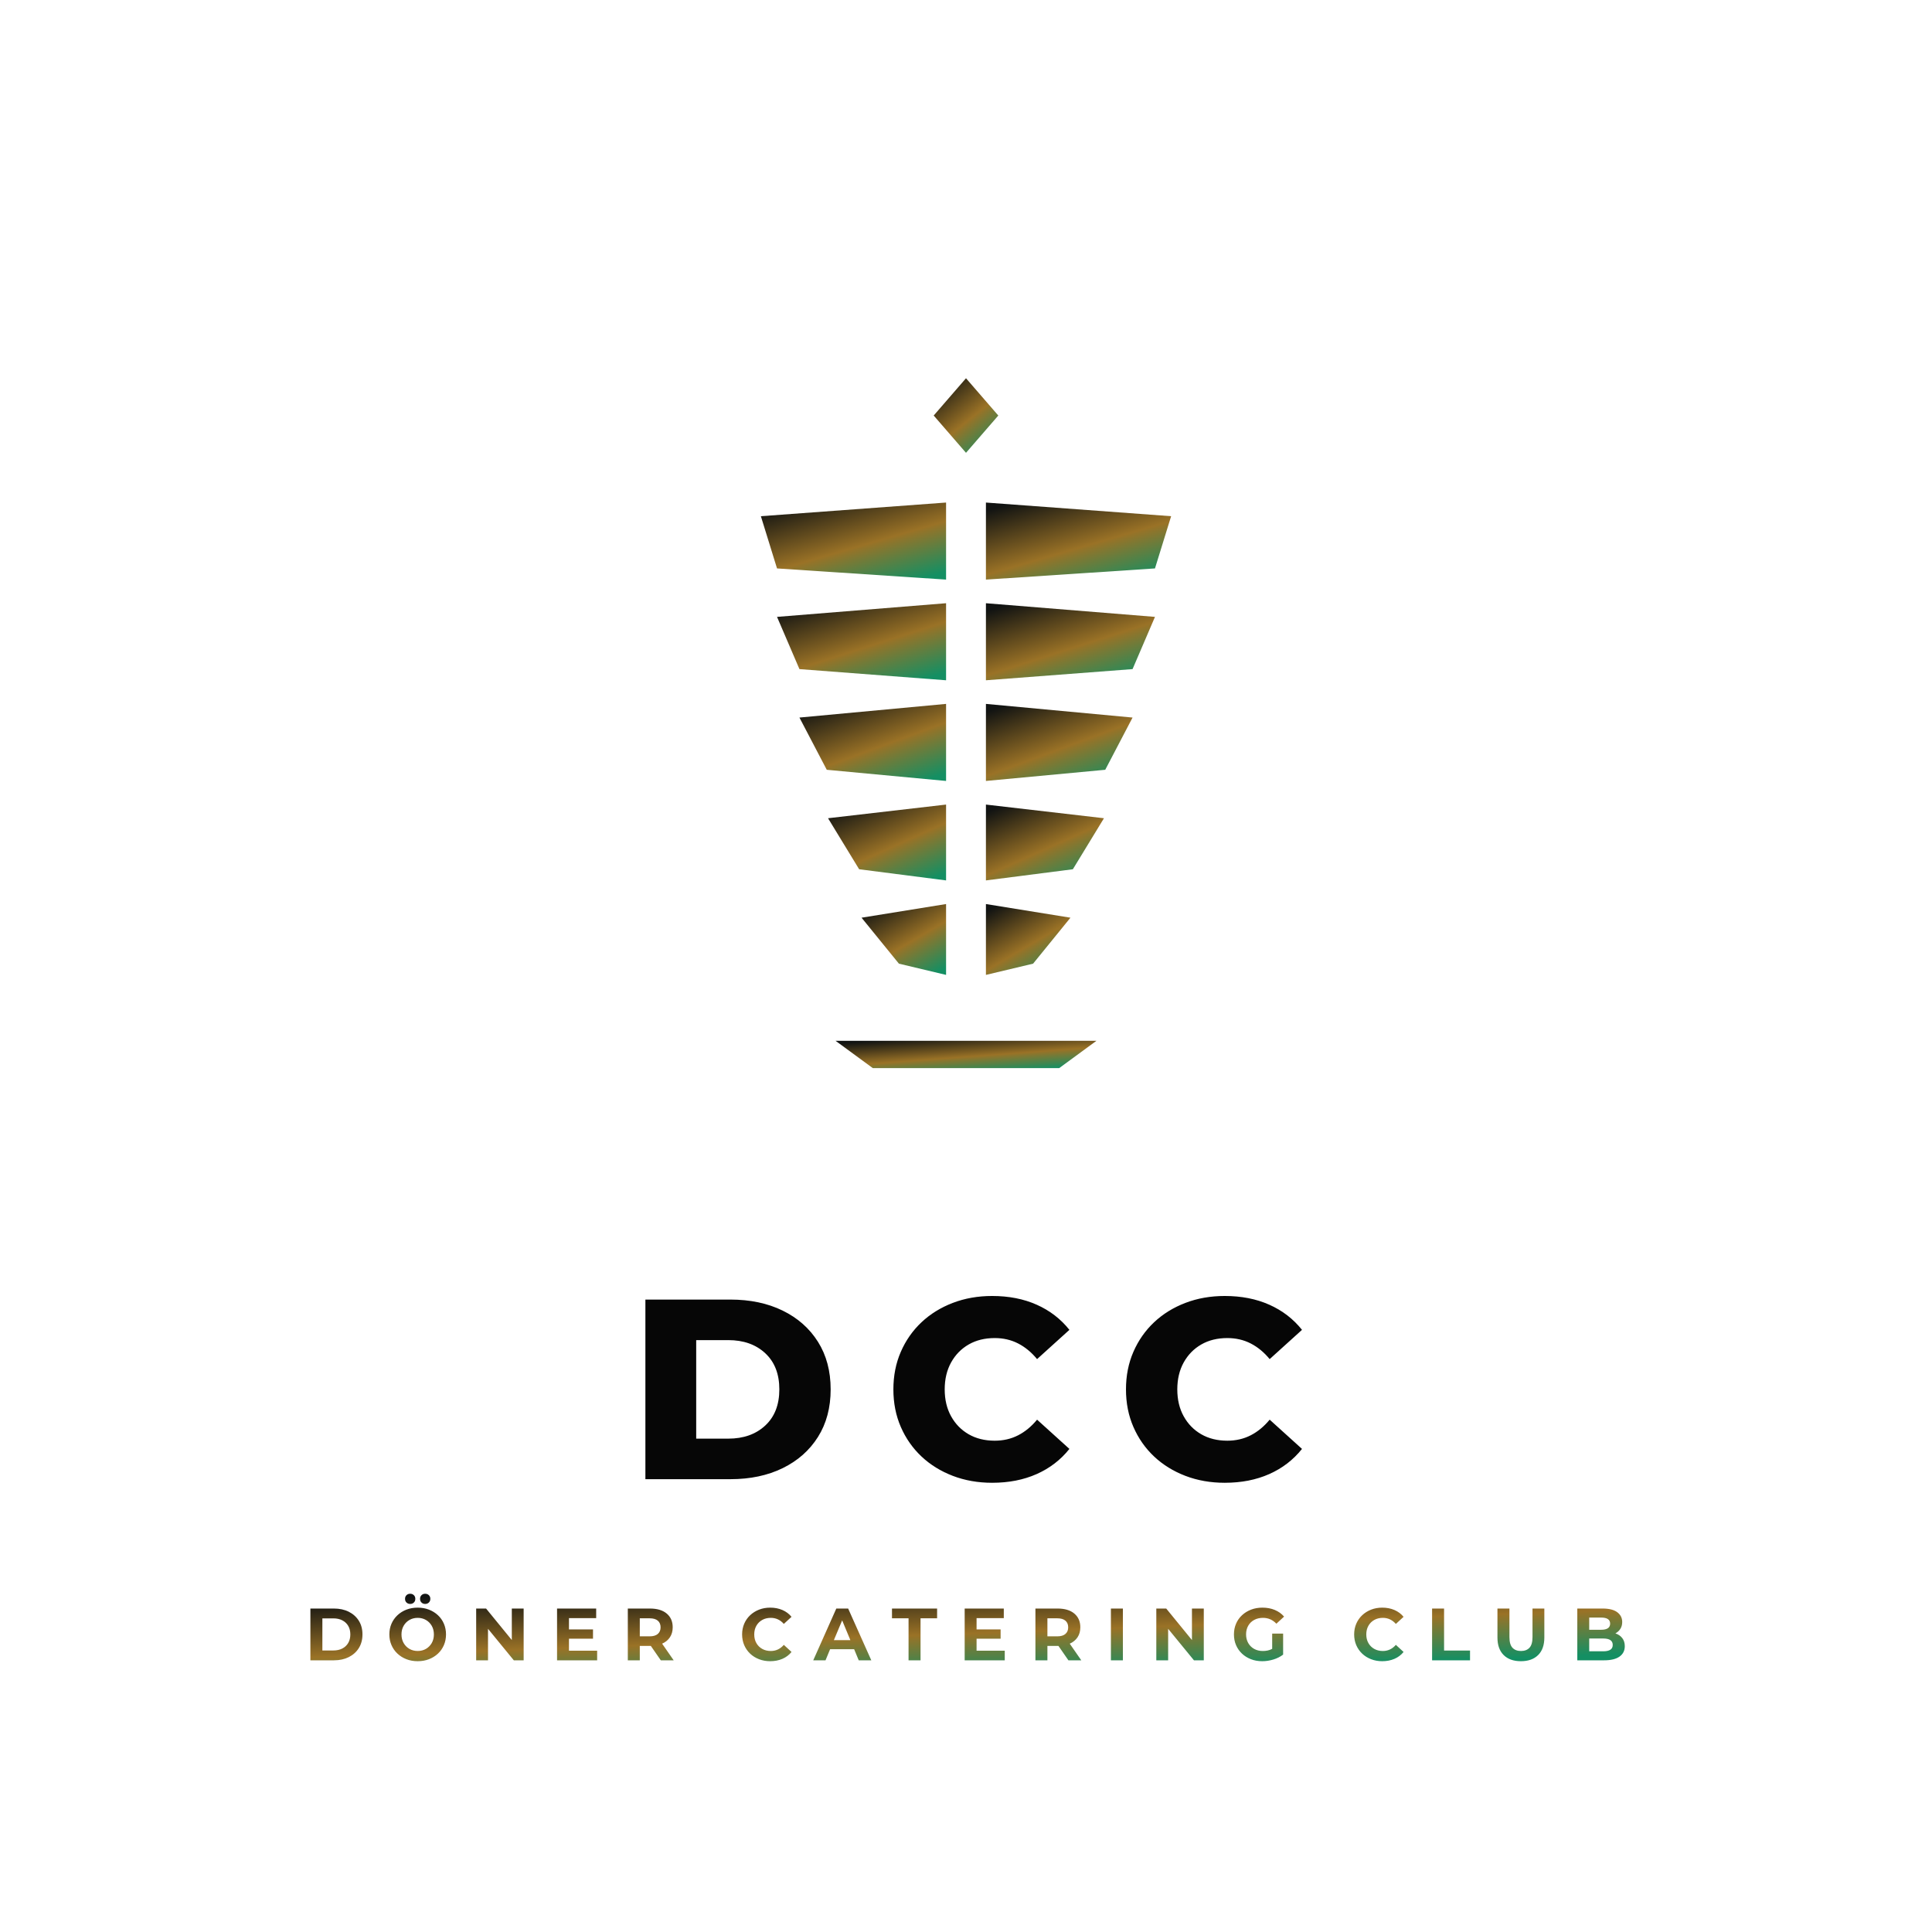
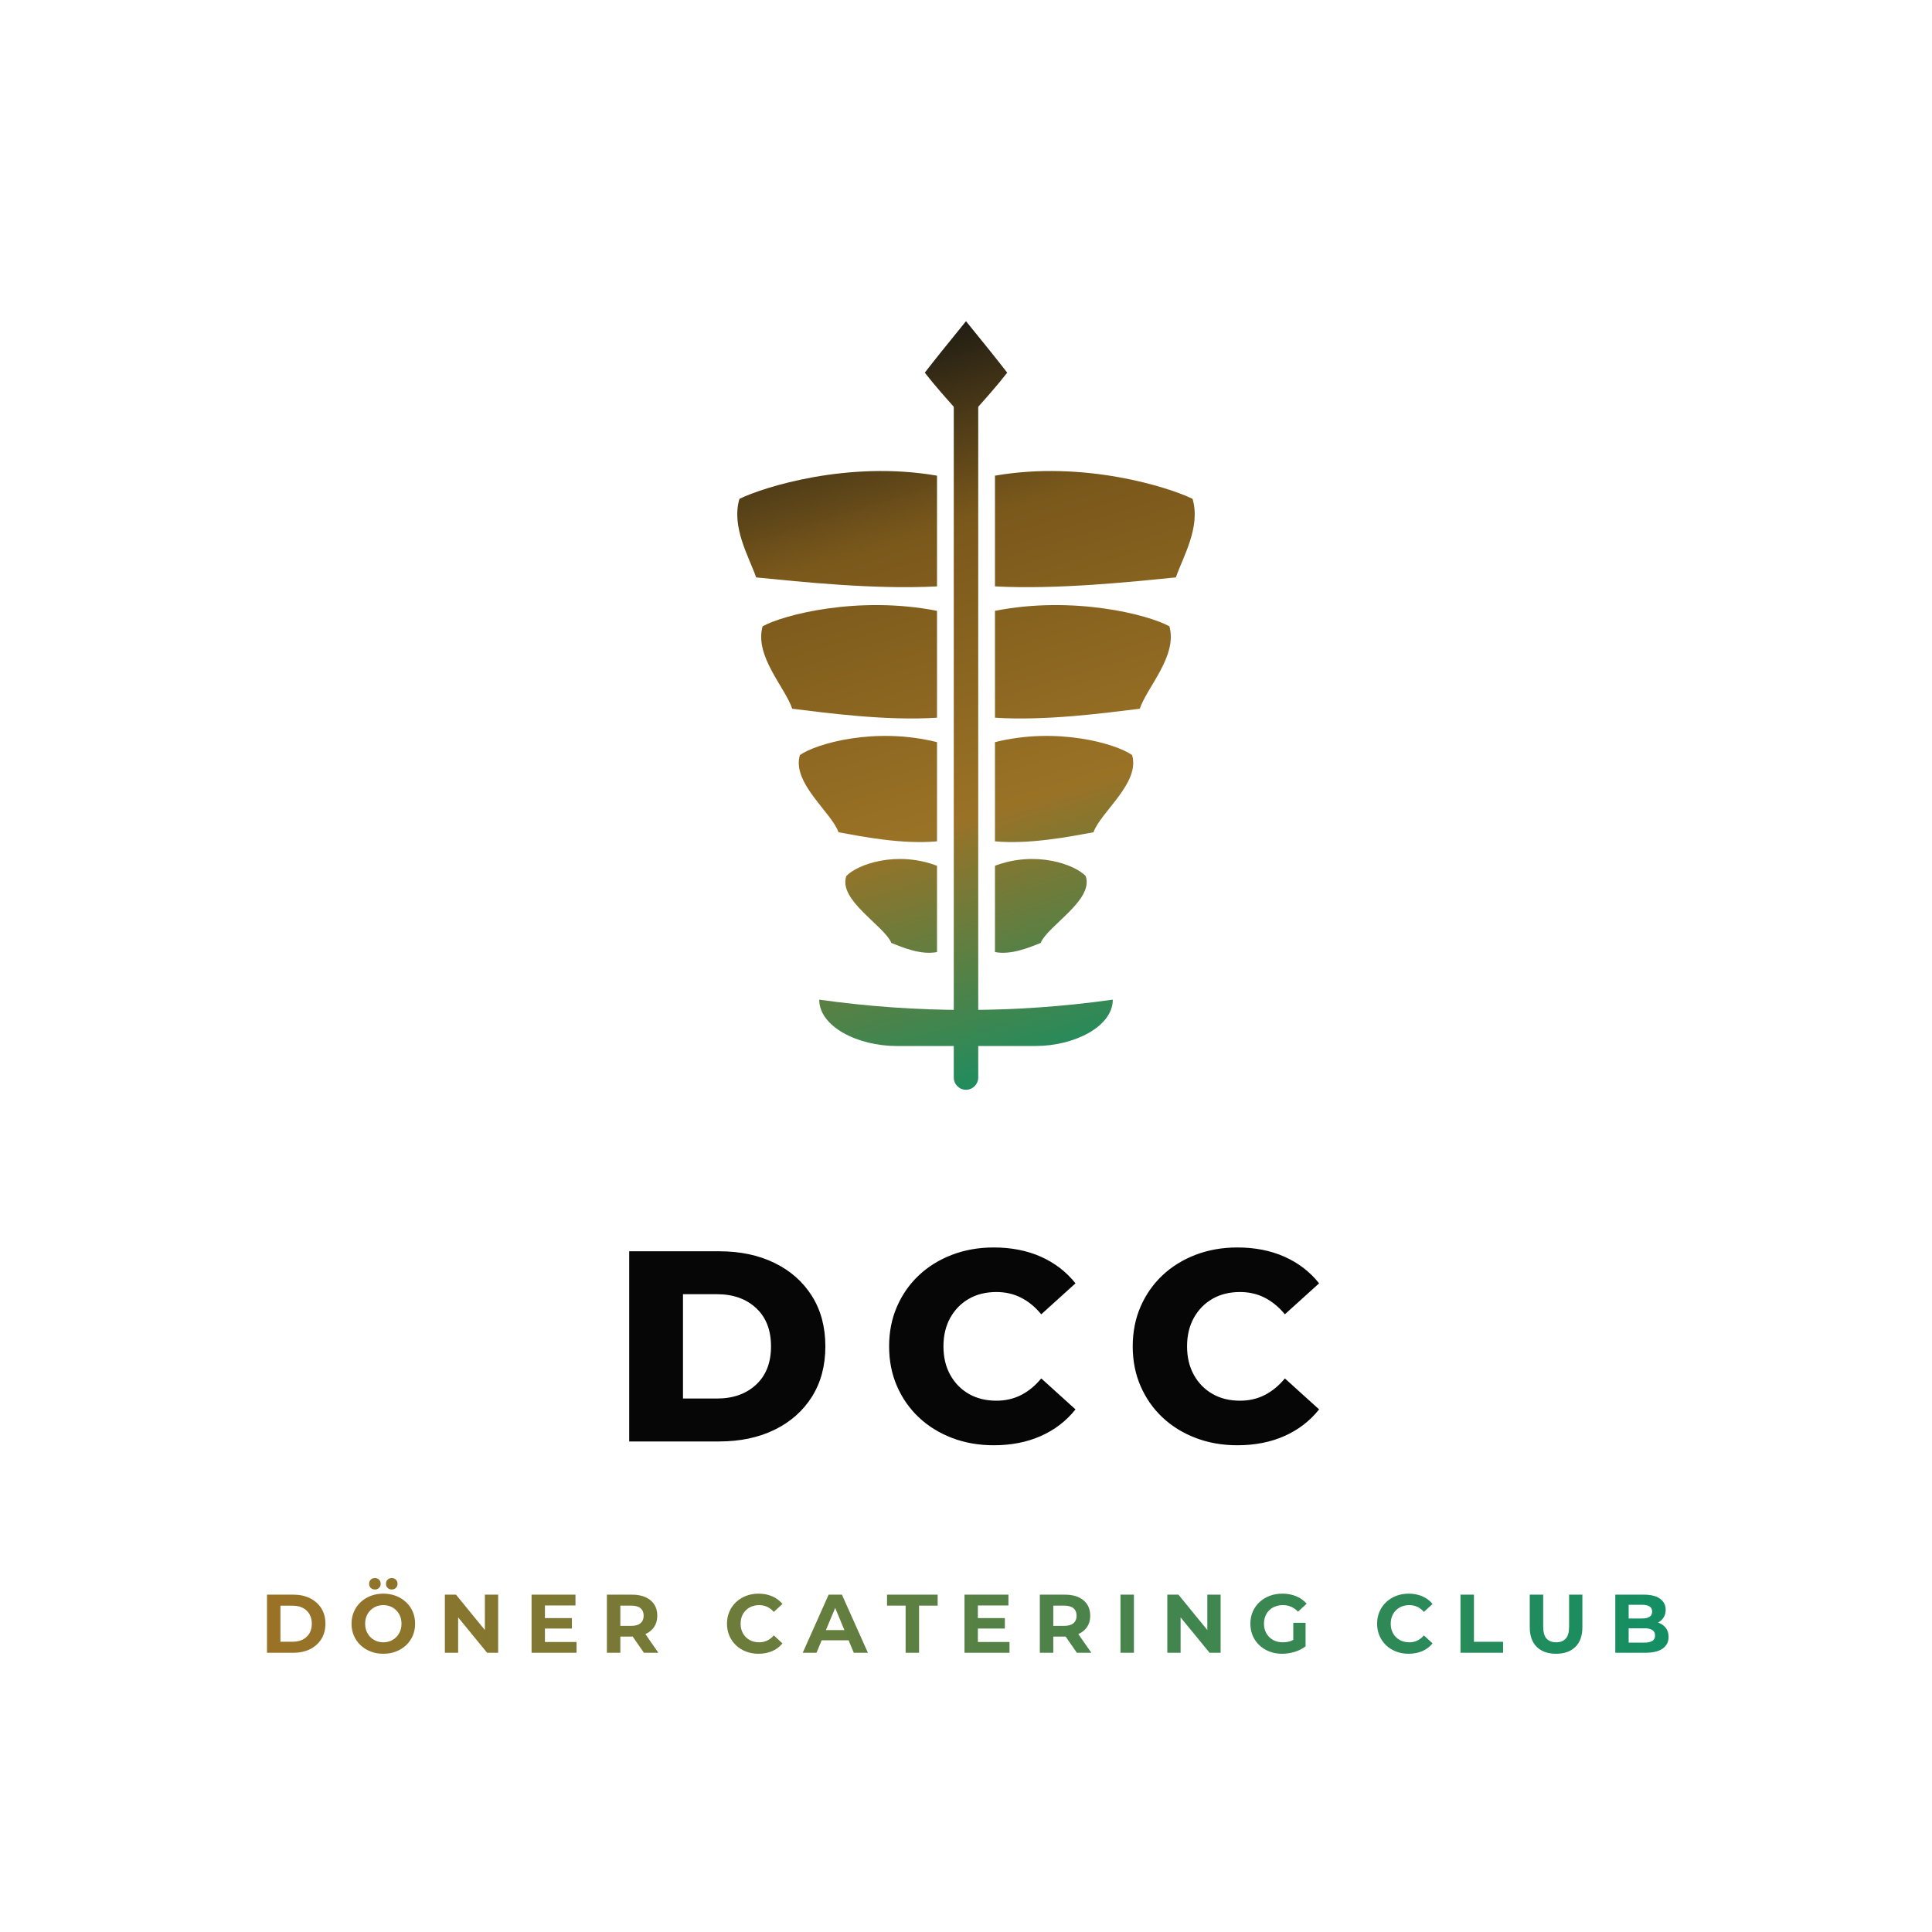
<svg xmlns="http://www.w3.org/2000/svg" viewBox="0 0 256 256" width="256" height="256" role="img" aria-label="DCC Döner Catering Club — logo-seal (dark)">
  <defs>
-     <linearGradient id="dcc-spit-logo-seal-dark" x1="15%" y1="0%" x2="85%" y2="100%">
+     <linearGradient id="dcc-spit-logo-seal-dark" gradientUnits="userSpaceOnUse" x1="112.65" y1="42.56" x2="143.35" y2="143.21">
      <stop offset="0%" stop-color="#111312" />
-       <stop offset="56%" stop-color="#9A7226" />
+       <stop offset="28%" stop-color="#7A581B" />
+       <stop offset="64%" stop-color="#9A7226" />
+       <stop offset="100%" stop-color="#148F63" />
+     </linearGradient>
+     <linearGradient id="dcc-spit-logo-seal-dark-text" gradientUnits="userSpaceOnUse" x1="36.00" y1="0.00" x2="220.00" y2="0.00">
+       <stop offset="0%" stop-color="#9A7226" />
      <stop offset="100%" stop-color="#148F63" />
    </linearGradient>
  </defs>
-   <line x1="128.00" y1="55.88" x2="128.00" y2="147.29" stroke="url(#dcc-spit-logo-seal-dark)" stroke-width="2.47" stroke-linecap="round" />
-   <polygon points="128.00,50.12 132.28,55.06 128.00,60.00 123.72,55.06" fill="url(#dcc-spit-logo-seal-dark)" />
-   <path d="M 125.36,66.59 L 100.82,68.40 L 102.96,75.32 L 125.36,76.80 Z" fill="url(#dcc-spit-logo-seal-dark)" />
-   <path d="M 130.64,66.59 L 155.18,68.40 L 153.04,75.32 L 130.64,76.80 Z" fill="url(#dcc-spit-logo-seal-dark)" />
-   <path d="M 125.36,79.93 L 102.96,81.74 L 105.93,88.66 L 125.36,90.14 Z" fill="url(#dcc-spit-logo-seal-dark)" />
-   <path d="M 130.64,79.93 L 153.04,81.74 L 150.07,88.66 L 130.64,90.14 Z" fill="url(#dcc-spit-logo-seal-dark)" />
-   <path d="M 125.36,93.27 L 105.93,95.08 L 109.55,102.00 L 125.36,103.48 Z" fill="url(#dcc-spit-logo-seal-dark)" />
-   <path d="M 130.64,93.27 L 150.07,95.08 L 146.45,102.00 L 130.64,103.48 Z" fill="url(#dcc-spit-logo-seal-dark)" />
-   <path d="M 125.36,106.61 L 109.72,108.42 L 113.84,115.18 L 125.36,116.66 Z" fill="url(#dcc-spit-logo-seal-dark)" />
-   <path d="M 130.64,106.61 L 146.28,108.42 L 142.16,115.18 L 130.64,116.66 Z" fill="url(#dcc-spit-logo-seal-dark)" />
-   <path d="M 125.36,119.79 L 114.16,121.60 L 119.11,127.69 L 125.36,129.18 Z" fill="url(#dcc-spit-logo-seal-dark)" />
-   <path d="M 130.64,119.79 L 141.84,121.60 L 136.89,127.69 L 130.64,129.18 Z" fill="url(#dcc-spit-logo-seal-dark)" />
-   <path d="M 110.71,137.91 L 145.29,137.91 L 140.35,141.53 L 115.65,141.53 Z" fill="url(#dcc-spit-logo-seal-dark)" />
-   <path d="M85.518 196.0V172.2H96.772Q100.716 172.2 103.708 173.662Q106.7 175.124 108.383 177.793Q110.066 180.462 110.066 184.1Q110.066 187.738 108.383 190.407Q106.7 193.076 103.708 194.538Q100.716 196.0 96.772 196.0ZM92.25 190.628H96.5Q99.526 190.628 101.396 188.894Q103.266 187.16 103.266 184.1Q103.266 181.04 101.396 179.306Q99.526 177.572 96.5 177.572H92.25ZM131.468 196.476Q128.646 196.476 126.249 195.558Q123.852 194.64 122.101 192.991Q120.35 191.342 119.364 189.081Q118.378 186.82 118.378 184.1Q118.378 181.38 119.364 179.119Q120.35 176.858 122.101 175.209Q123.852 173.56 126.249 172.642Q128.646 171.724 131.468 171.724Q134.766 171.724 137.367 172.88Q139.968 174.036 141.702 176.212L137.418 180.088Q136.296 178.728 134.902 178.014Q133.508 177.3 131.808 177.3Q129.836 177.3 128.357 178.15Q126.878 179.0 126.028 180.53Q125.178 182.06 125.178 184.1Q125.178 186.14 126.028 187.67Q126.878 189.2 128.357 190.05Q129.836 190.9 131.808 190.9Q133.508 190.9 134.902 190.186Q136.296 189.472 137.418 188.112L141.702 191.988Q139.968 194.164 137.367 195.32Q134.766 196.476 131.468 196.476ZM162.288 196.476Q159.466 196.476 157.069 195.558Q154.672 194.64 152.921 192.991Q151.17 191.342 150.184 189.081Q149.198 186.82 149.198 184.1Q149.198 181.38 150.184 179.119Q151.17 176.858 152.921 175.209Q154.672 173.56 157.069 172.642Q159.466 171.724 162.288 171.724Q165.586 171.724 168.187 172.88Q170.788 174.036 172.522 176.212L168.238 180.088Q167.116 178.728 165.722 178.014Q164.328 177.3 162.628 177.3Q160.656 177.3 159.177 178.15Q157.698 179.0 156.848 180.53Q155.998 182.06 155.998 184.1Q155.998 186.14 156.848 187.67Q157.698 189.2 159.177 190.05Q160.656 190.9 162.628 190.9Q164.328 190.9 165.722 190.186Q167.116 189.472 168.238 188.112L172.522 191.988Q170.788 194.164 168.187 195.32Q165.586 196.476 162.288 196.476Z" fill="#060606" />
-   <path d="M41.129 220.0V213.14H44.245Q45.362 213.14 46.215 213.566Q47.067 213.993 47.548 214.762Q48.028 215.531 48.028 216.57Q48.028 217.609 47.548 218.378Q47.067 219.147 46.215 219.574Q45.362 220.0 44.245 220.0ZM42.716 218.697H44.167Q44.853 218.697 45.357 218.437Q45.862 218.177 46.141 217.702Q46.421 217.227 46.421 216.57Q46.421 215.913 46.141 215.438Q45.862 214.963 45.357 214.703Q44.853 214.443 44.167 214.443H42.716ZM55.346 220.118Q54.532 220.118 53.851 219.853Q53.17 219.588 52.66 219.108Q52.151 218.628 51.871 217.981Q51.592 217.334 51.592 216.57Q51.592 215.806 51.871 215.159Q52.151 214.512 52.66 214.032Q53.17 213.552 53.851 213.287Q54.532 213.022 55.346 213.022Q56.159 213.022 56.84 213.287Q57.521 213.552 58.031 214.027Q58.54 214.502 58.82 215.154Q59.099 215.806 59.099 216.57Q59.099 217.334 58.82 217.986Q58.54 218.638 58.031 219.113Q57.521 219.588 56.84 219.853Q56.159 220.118 55.346 220.118ZM55.346 218.765Q55.953 218.765 56.438 218.486Q56.923 218.207 57.208 217.712Q57.492 217.217 57.492 216.57Q57.492 215.923 57.208 215.428Q56.923 214.933 56.438 214.654Q55.953 214.375 55.346 214.375Q54.738 214.375 54.253 214.654Q53.768 214.933 53.484 215.428Q53.199 215.923 53.199 216.57Q53.199 217.217 53.484 217.712Q53.768 218.207 54.253 218.486Q54.738 218.765 55.346 218.765ZM54.356 212.532Q54.062 212.532 53.866 212.346Q53.67 212.16 53.67 211.856Q53.67 211.552 53.866 211.366Q54.062 211.18 54.356 211.18Q54.64 211.18 54.836 211.366Q55.032 211.552 55.032 211.856Q55.032 212.16 54.836 212.346Q54.64 212.532 54.356 212.532ZM56.335 212.532Q56.051 212.532 55.855 212.346Q55.659 212.16 55.659 211.856Q55.659 211.552 55.855 211.366Q56.051 211.18 56.335 211.18Q56.629 211.18 56.825 211.366Q57.021 211.552 57.021 211.856Q57.021 212.16 56.825 212.346Q56.629 212.532 56.335 212.532ZM63.095 220.0V213.14H64.408L67.818 217.315V213.14H69.386V220.0H68.083L64.663 215.825V220.0ZM73.813 220.0V213.14H78.997V214.414H75.391V215.904H78.576V217.138H75.391V218.726H79.125V220.0ZM83.189 220.0V213.14H86.119Q87.55 213.14 88.344 213.806Q89.137 214.473 89.137 215.629Q89.137 216.394 88.77 216.947Q88.402 217.501 87.736 217.795L89.265 220.0H87.56L86.237 218.089Q86.197 218.089 86.158 218.089H84.776V220.0ZM84.776 216.825H86.07Q86.795 216.825 87.163 216.506Q87.53 216.188 87.53 215.629Q87.53 215.061 87.163 214.747Q86.795 214.434 86.07 214.434H84.776ZM102.048 220.118Q101.254 220.118 100.573 219.853Q99.892 219.588 99.392 219.113Q98.893 218.638 98.613 217.991Q98.334 217.344 98.334 216.57Q98.334 215.796 98.613 215.149Q98.893 214.502 99.397 214.027Q99.902 213.552 100.578 213.287Q101.254 213.022 102.058 213.022Q102.95 213.022 103.675 213.336Q104.4 213.65 104.88 214.238L103.861 215.178Q103.156 214.375 102.136 214.375Q101.49 214.375 100.995 214.654Q100.5 214.933 100.22 215.428Q99.941 215.923 99.941 216.57Q99.941 217.217 100.22 217.712Q100.5 218.207 100.995 218.486Q101.49 218.765 102.136 218.765Q103.156 218.765 103.861 217.952L104.88 218.893Q104.4 219.49 103.675 219.804Q102.95 220.118 102.048 220.118ZM107.759 220.0 110.816 213.14H112.384L115.452 220.0H113.786L113.178 218.53H109.993L109.386 220.0ZM110.493 217.325H112.678L111.591 214.708ZM120.388 220.0V214.434H118.193V213.14H124.171V214.434H121.976V220.0ZM127.824 220.0V213.14H133.008V214.414H129.401V215.904H132.586V217.138H129.401V218.726H133.135V220.0ZM137.199 220.0V213.14H140.13Q141.56 213.14 142.354 213.806Q143.148 214.473 143.148 215.629Q143.148 216.394 142.781 216.947Q142.413 217.501 141.747 217.795L143.275 220.0H141.57L140.247 218.089Q140.208 218.089 140.169 218.089H138.787V220.0ZM138.787 216.825H140.081Q140.806 216.825 141.173 216.506Q141.541 216.188 141.541 215.629Q141.541 215.061 141.173 214.747Q140.806 214.434 140.081 214.434H138.787ZM147.202 220.0V213.14H148.79V220.0ZM153.217 220.0V213.14H154.53L157.94 217.315V213.14H159.508V220.0H158.205L154.785 215.825V220.0ZM167.248 220.118Q166.434 220.118 165.753 219.853Q165.072 219.588 164.567 219.113Q164.063 218.638 163.783 217.991Q163.504 217.344 163.504 216.57Q163.504 215.796 163.783 215.149Q164.063 214.502 164.572 214.027Q165.082 213.552 165.768 213.287Q166.454 213.022 167.277 213.022Q168.179 213.022 168.914 213.326Q169.649 213.63 170.148 214.208L169.129 215.149Q168.394 214.375 167.355 214.375Q166.689 214.375 166.184 214.649Q165.68 214.924 165.395 215.418Q165.111 215.913 165.111 216.57Q165.111 217.207 165.395 217.707Q165.68 218.207 166.179 218.486Q166.679 218.765 167.336 218.765Q167.659 218.765 167.968 218.702Q168.277 218.638 168.571 218.481V216.462H170.021V219.245Q169.453 219.677 168.718 219.897Q167.983 220.118 167.248 220.118ZM183.147 220.118Q182.354 220.118 181.673 219.853Q180.991 219.588 180.492 219.113Q179.992 218.638 179.712 217.991Q179.433 217.344 179.433 216.57Q179.433 215.796 179.712 215.149Q179.992 214.502 180.496 214.027Q181.001 213.552 181.677 213.287Q182.354 213.022 183.157 213.022Q184.049 213.022 184.774 213.336Q185.499 213.65 185.98 214.238L184.96 215.178Q184.255 214.375 183.236 214.375Q182.589 214.375 182.094 214.654Q181.599 214.933 181.32 215.428Q181.04 215.923 181.04 216.57Q181.04 217.217 181.32 217.712Q181.599 218.207 182.094 218.486Q182.589 218.765 183.236 218.765Q184.255 218.765 184.96 217.952L185.98 218.893Q185.499 219.49 184.774 219.804Q184.049 220.118 183.147 220.118ZM189.76 220.0V213.14H191.347V218.706H194.787V220.0ZM201.527 220.118Q200.066 220.118 199.243 219.304Q198.42 218.491 198.42 216.982V213.14H200.008V216.923Q200.008 217.903 200.409 218.334Q200.811 218.765 201.536 218.765Q202.262 218.765 202.663 218.334Q203.065 217.903 203.065 216.923V213.14H204.633V216.982Q204.633 218.491 203.81 219.304Q202.987 220.118 201.527 220.118ZM209.001 220.0V213.14H212.353Q213.646 213.14 214.298 213.63Q214.95 214.12 214.95 214.924Q214.95 215.443 214.71 215.825Q214.47 216.207 214.048 216.433Q214.617 216.619 214.955 217.05Q215.293 217.481 215.293 218.128Q215.293 219.01 214.597 219.505Q213.901 220.0 212.549 220.0ZM210.579 218.804H212.431Q213.049 218.804 213.372 218.603Q213.695 218.403 213.695 217.962Q213.695 217.109 212.431 217.109H210.579ZM210.579 215.953H212.157Q213.352 215.953 213.352 215.139Q213.352 214.336 212.157 214.336H210.579Z" fill="url(#dcc-spit-logo-seal-dark)" />
+   <rect x="126.38" y="52.28" width="3.24" height="92.12" rx="1.62" fill="url(#dcc-spit-logo-seal-dark)" />
+   <path d="M 128.00,42.56 Q 131.75,47.16 133.46,49.38 Q 131.75,51.60 128.00,55.69 Q 124.25,51.60 122.54,49.38 Q 124.25,47.16 128.00,42.56 Z" fill="url(#dcc-spit-logo-seal-dark)" />
+   <path d="M 124.16,63.03 C 112.38,60.98 101.12,64.56 97.98,66.10 C 96.87,69.85 99.26,73.80 100.19,76.51 C 106.19,77.10 115.77,78.13 124.16,77.70 Z" fill="url(#dcc-spit-logo-seal-dark)" />
+   <path d="M 131.84,63.03 C 143.62,60.98 154.88,64.56 158.02,66.10 C 159.13,69.85 156.74,73.80 155.81,76.51 C 149.81,77.10 140.23,78.13 131.84,77.70 Z" fill="url(#dcc-spit-logo-seal-dark)" />
+   <path d="M 124.16,80.94 C 113.76,78.89 103.82,81.45 101.05,82.99 C 99.94,86.92 104.03,91.07 104.97,93.91 C 109.77,94.50 117.44,95.53 124.16,95.10 Z" fill="url(#dcc-spit-logo-seal-dark)" />
+   <path d="M 131.84,80.94 C 142.24,78.89 152.18,81.45 154.95,82.99 C 156.06,86.92 151.97,91.07 151.03,93.91 C 146.23,94.50 138.56,95.53 131.84,95.10 Z" fill="url(#dcc-spit-logo-seal-dark)" />
+   <path d="M 124.16,98.34 C 115.99,96.29 108.17,98.51 105.99,100.05 C 104.89,103.73 110.17,107.62 111.11,110.28 C 114.37,110.88 119.59,111.90 124.16,111.48 Z" fill="url(#dcc-spit-logo-seal-dark)" />
+   <path d="M 131.84,98.34 C 140.01,96.29 147.83,98.51 150.01,100.05 C 151.11,103.73 145.83,107.62 144.89,110.28 C 141.63,110.88 136.41,111.90 131.84,111.48 Z" fill="url(#dcc-spit-logo-seal-dark)" />
+   <path d="M 124.16,114.72 C 118.75,112.67 113.58,114.55 112.14,116.08 C 111.03,119.28 117.17,122.65 118.11,124.95 C 119.62,125.55 122.04,126.57 124.16,126.15 Z" fill="url(#dcc-spit-logo-seal-dark)" />
+   <path d="M 131.84,114.72 C 137.25,112.67 142.42,114.55 143.86,116.08 C 144.97,119.28 138.83,122.65 137.89,124.95 C 136.38,125.55 133.96,126.57 131.84,126.15 Z" fill="url(#dcc-spit-logo-seal-dark)" />
+   <path d="M 108.55,132.46 Q 128.00,135.19 147.45,132.46 C 147.45,136.04 142.33,138.60 137.21,138.60 L 118.79,138.60 C 113.67,138.60 108.55,136.04 108.55,132.46 Z" fill="url(#dcc-spit-logo-seal-dark)" />
+   <path d="M83.372 191.0V165.8H95.288Q99.464 165.8 102.632 167.348Q105.8 168.896 107.582 171.722Q109.364 174.548 109.364 178.4Q109.364 182.252 107.582 185.078Q105.8 187.904 102.632 189.452Q99.464 191.0 95.288 191.0ZM90.5 185.312H95.0Q98.204 185.312 100.184 183.476Q102.164 181.64 102.164 178.4Q102.164 175.16 100.184 173.324Q98.204 171.488 95.0 171.488H90.5ZM131.672 191.504Q128.684 191.504 126.146 190.532Q123.608 189.56 121.754 187.814Q119.9 186.068 118.856 183.674Q117.812 181.28 117.812 178.4Q117.812 175.52 118.856 173.126Q119.9 170.732 121.754 168.986Q123.608 167.24 126.146 166.268Q128.684 165.296 131.672 165.296Q135.164 165.296 137.918 166.52Q140.672 167.744 142.508 170.048L137.972 174.152Q136.784 172.712 135.308 171.956Q133.832 171.2 132.032 171.2Q129.944 171.2 128.378 172.1Q126.812 173.0 125.912 174.62Q125.012 176.24 125.012 178.4Q125.012 180.56 125.912 182.18Q126.812 183.8 128.378 184.7Q129.944 185.6 132.032 185.6Q133.832 185.6 135.308 184.844Q136.784 184.088 137.972 182.648L142.508 186.752Q140.672 189.056 137.918 190.28Q135.164 191.504 131.672 191.504ZM163.952 191.504Q160.964 191.504 158.426 190.532Q155.888 189.56 154.034 187.814Q152.18 186.068 151.136 183.674Q150.092 181.28 150.092 178.4Q150.092 175.52 151.136 173.126Q152.18 170.732 154.034 168.986Q155.888 167.24 158.426 166.268Q160.964 165.296 163.952 165.296Q167.444 165.296 170.198 166.52Q172.952 167.744 174.788 170.048L170.252 174.152Q169.064 172.712 167.588 171.956Q166.112 171.2 164.312 171.2Q162.224 171.2 160.658 172.1Q159.092 173.0 158.192 174.62Q157.292 176.24 157.292 178.4Q157.292 180.56 158.192 182.18Q159.092 183.8 160.658 184.7Q162.224 185.6 164.312 185.6Q166.112 185.6 167.588 184.844Q169.064 184.088 170.252 182.648L174.788 186.752Q172.952 189.056 170.198 190.28Q167.444 191.504 163.952 191.504Z" fill="#060606" />
+   <path d="M35.377 219.0V211.3H38.875Q40.129 211.3 41.086 211.779Q42.043 212.257 42.582 213.12Q43.121 213.984 43.121 215.15Q43.121 216.316 42.582 217.18Q42.043 218.043 41.086 218.522Q40.129 219.0 38.875 219.0ZM37.159 217.537H38.787Q39.557 217.537 40.124 217.245Q40.69 216.954 41.004 216.421Q41.317 215.887 41.317 215.15Q41.317 214.413 41.004 213.88Q40.69 213.346 40.124 213.055Q39.557 212.763 38.787 212.763H37.159ZM50.792 219.132Q49.879 219.132 49.115 218.835Q48.35 218.538 47.778 217.999Q47.206 217.46 46.893 216.734Q46.579 216.008 46.579 215.15Q46.579 214.292 46.893 213.566Q47.206 212.84 47.778 212.301Q48.35 211.762 49.115 211.465Q49.879 211.168 50.792 211.168Q51.705 211.168 52.47 211.465Q53.234 211.762 53.806 212.296Q54.378 212.829 54.692 213.56Q55.005 214.292 55.005 215.15Q55.005 216.008 54.692 216.74Q54.378 217.471 53.806 218.005Q53.234 218.538 52.47 218.835Q51.705 219.132 50.792 219.132ZM50.792 217.614Q51.474 217.614 52.019 217.3Q52.563 216.987 52.882 216.431Q53.201 215.876 53.201 215.15Q53.201 214.424 52.882 213.868Q52.563 213.313 52.019 213Q51.474 212.686 50.792 212.686Q50.11 212.686 49.566 213Q49.021 213.313 48.702 213.868Q48.383 214.424 48.383 215.15Q48.383 215.876 48.702 216.431Q49.021 216.987 49.566 217.3Q50.11 217.614 50.792 217.614ZM49.681 210.618Q49.351 210.618 49.131 210.409Q48.911 210.2 48.911 209.859Q48.911 209.518 49.131 209.309Q49.351 209.1 49.681 209.1Q50 209.1 50.22 209.309Q50.44 209.518 50.44 209.859Q50.44 210.2 50.22 210.409Q50 210.618 49.681 210.618ZM51.903 210.618Q51.584 210.618 51.364 210.409Q51.144 210.2 51.144 209.859Q51.144 209.518 51.364 209.309Q51.584 209.1 51.903 209.1Q52.233 209.1 52.453 209.309Q52.673 209.518 52.673 209.859Q52.673 210.2 52.453 210.409Q52.233 210.618 51.903 210.618ZM58.947 219.0V211.3H60.421L64.249 215.986V211.3H66.009V219.0H64.546L60.707 214.314V219.0ZM70.435 219.0V211.3H76.254V212.73H72.206V214.402H75.781V215.788H72.206V217.57H76.397V219.0ZM80.416 219.0V211.3H83.705Q85.311 211.3 86.202 212.048Q87.093 212.796 87.093 214.094Q87.093 214.952 86.681 215.573Q86.268 216.195 85.52 216.525L87.236 219.0H85.322L83.837 216.855Q83.793 216.855 83.749 216.855H82.198V219.0ZM82.198 215.436H83.65Q84.464 215.436 84.877 215.079Q85.289 214.721 85.289 214.094Q85.289 213.456 84.877 213.104Q84.464 212.752 83.65 212.752H82.198ZM100.499 219.132Q99.608 219.132 98.844 218.835Q98.079 218.538 97.518 218.005Q96.957 217.471 96.644 216.745Q96.33 216.019 96.33 215.15Q96.33 214.281 96.644 213.555Q96.957 212.829 97.524 212.296Q98.09 211.762 98.849 211.465Q99.608 211.168 100.51 211.168Q101.511 211.168 102.325 211.52Q103.139 211.872 103.678 212.532L102.534 213.588Q101.742 212.686 100.598 212.686Q99.872 212.686 99.317 213Q98.761 213.313 98.448 213.868Q98.134 214.424 98.134 215.15Q98.134 215.876 98.448 216.431Q98.761 216.987 99.317 217.3Q99.872 217.614 100.598 217.614Q101.742 217.614 102.534 216.701L103.678 217.757Q103.139 218.428 102.325 218.78Q101.511 219.132 100.499 219.132ZM106.366 219.0 109.798 211.3H111.558L115.001 219.0H113.131L112.449 217.35H108.874L108.192 219.0ZM109.435 215.997H111.888L110.667 213.06ZM119.999 219.0V212.752H117.535V211.3H124.245V212.752H121.781V219.0ZM127.802 219.0V211.3H133.621V212.73H129.573V214.402H133.148V215.788H129.573V217.57H133.764V219.0ZM137.783 219.0V211.3H141.072Q142.678 211.3 143.569 212.048Q144.46 212.796 144.46 214.094Q144.46 214.952 144.048 215.573Q143.635 216.195 142.887 216.525L144.603 219.0H142.689L141.204 216.855Q141.16 216.855 141.116 216.855H139.565V219.0ZM139.565 215.436H141.017Q141.831 215.436 142.244 215.079Q142.656 214.721 142.656 214.094Q142.656 213.456 142.244 213.104Q141.831 212.752 141.017 212.752H139.565ZM148.468 219.0V211.3H150.25V219.0ZM154.676 219.0V211.3H156.15L159.978 215.986V211.3H161.738V219.0H160.275L156.436 214.314V219.0ZM169.882 219.132Q168.969 219.132 168.204 218.835Q167.44 218.538 166.874 218.005Q166.307 217.471 165.994 216.745Q165.68 216.019 165.68 215.15Q165.68 214.281 165.994 213.555Q166.307 212.829 166.879 212.296Q167.451 211.762 168.221 211.465Q168.991 211.168 169.915 211.168Q170.927 211.168 171.752 211.509Q172.577 211.85 173.138 212.499L171.994 213.555Q171.169 212.686 170.003 212.686Q169.255 212.686 168.689 212.994Q168.122 213.302 167.803 213.858Q167.484 214.413 167.484 215.15Q167.484 215.865 167.803 216.426Q168.122 216.987 168.683 217.3Q169.244 217.614 169.981 217.614Q170.344 217.614 170.69 217.543Q171.037 217.471 171.367 217.295V215.029H172.995V218.153Q172.357 218.637 171.532 218.885Q170.707 219.132 169.882 219.132ZM186.643 219.132Q185.752 219.132 184.987 218.835Q184.223 218.538 183.662 218.005Q183.101 217.471 182.787 216.745Q182.474 216.019 182.474 215.15Q182.474 214.281 182.787 213.555Q183.101 212.829 183.667 212.296Q184.234 211.762 184.993 211.465Q185.752 211.168 186.654 211.168Q187.655 211.168 188.469 211.52Q189.283 211.872 189.822 212.532L188.678 213.588Q187.886 212.686 186.742 212.686Q186.016 212.686 185.46 213Q184.905 213.313 184.591 213.868Q184.278 214.424 184.278 215.15Q184.278 215.876 184.591 216.431Q184.905 216.987 185.46 217.3Q186.016 217.614 186.742 217.614Q187.886 217.614 188.678 216.701L189.822 217.757Q189.283 218.428 188.469 218.78Q187.655 219.132 186.643 219.132ZM193.522 219.0V211.3H195.304V217.548H199.165V219.0ZM206.187 219.132Q204.548 219.132 203.624 218.219Q202.7 217.306 202.7 215.612V211.3H204.482V215.546Q204.482 216.646 204.933 217.13Q205.384 217.614 206.198 217.614Q207.012 217.614 207.463 217.13Q207.914 216.646 207.914 215.546V211.3H209.674V215.612Q209.674 217.306 208.75 218.219Q207.826 219.132 206.187 219.132ZM214.034 219.0V211.3H217.796Q219.248 211.3 219.979 211.85Q220.711 212.4 220.711 213.302Q220.711 213.885 220.441 214.314Q220.172 214.743 219.699 214.996Q220.337 215.205 220.716 215.689Q221.096 216.173 221.096 216.899Q221.096 217.889 220.315 218.445Q219.534 219.0 218.016 219.0ZM215.805 217.658H217.884Q218.577 217.658 218.94 217.433Q219.303 217.207 219.303 216.712Q219.303 215.755 217.884 215.755H215.805ZM215.805 214.457H217.576Q218.918 214.457 218.918 213.544Q218.918 212.642 217.576 212.642H215.805Z" fill="url(#dcc-spit-logo-seal-dark-text)" />
</svg>
